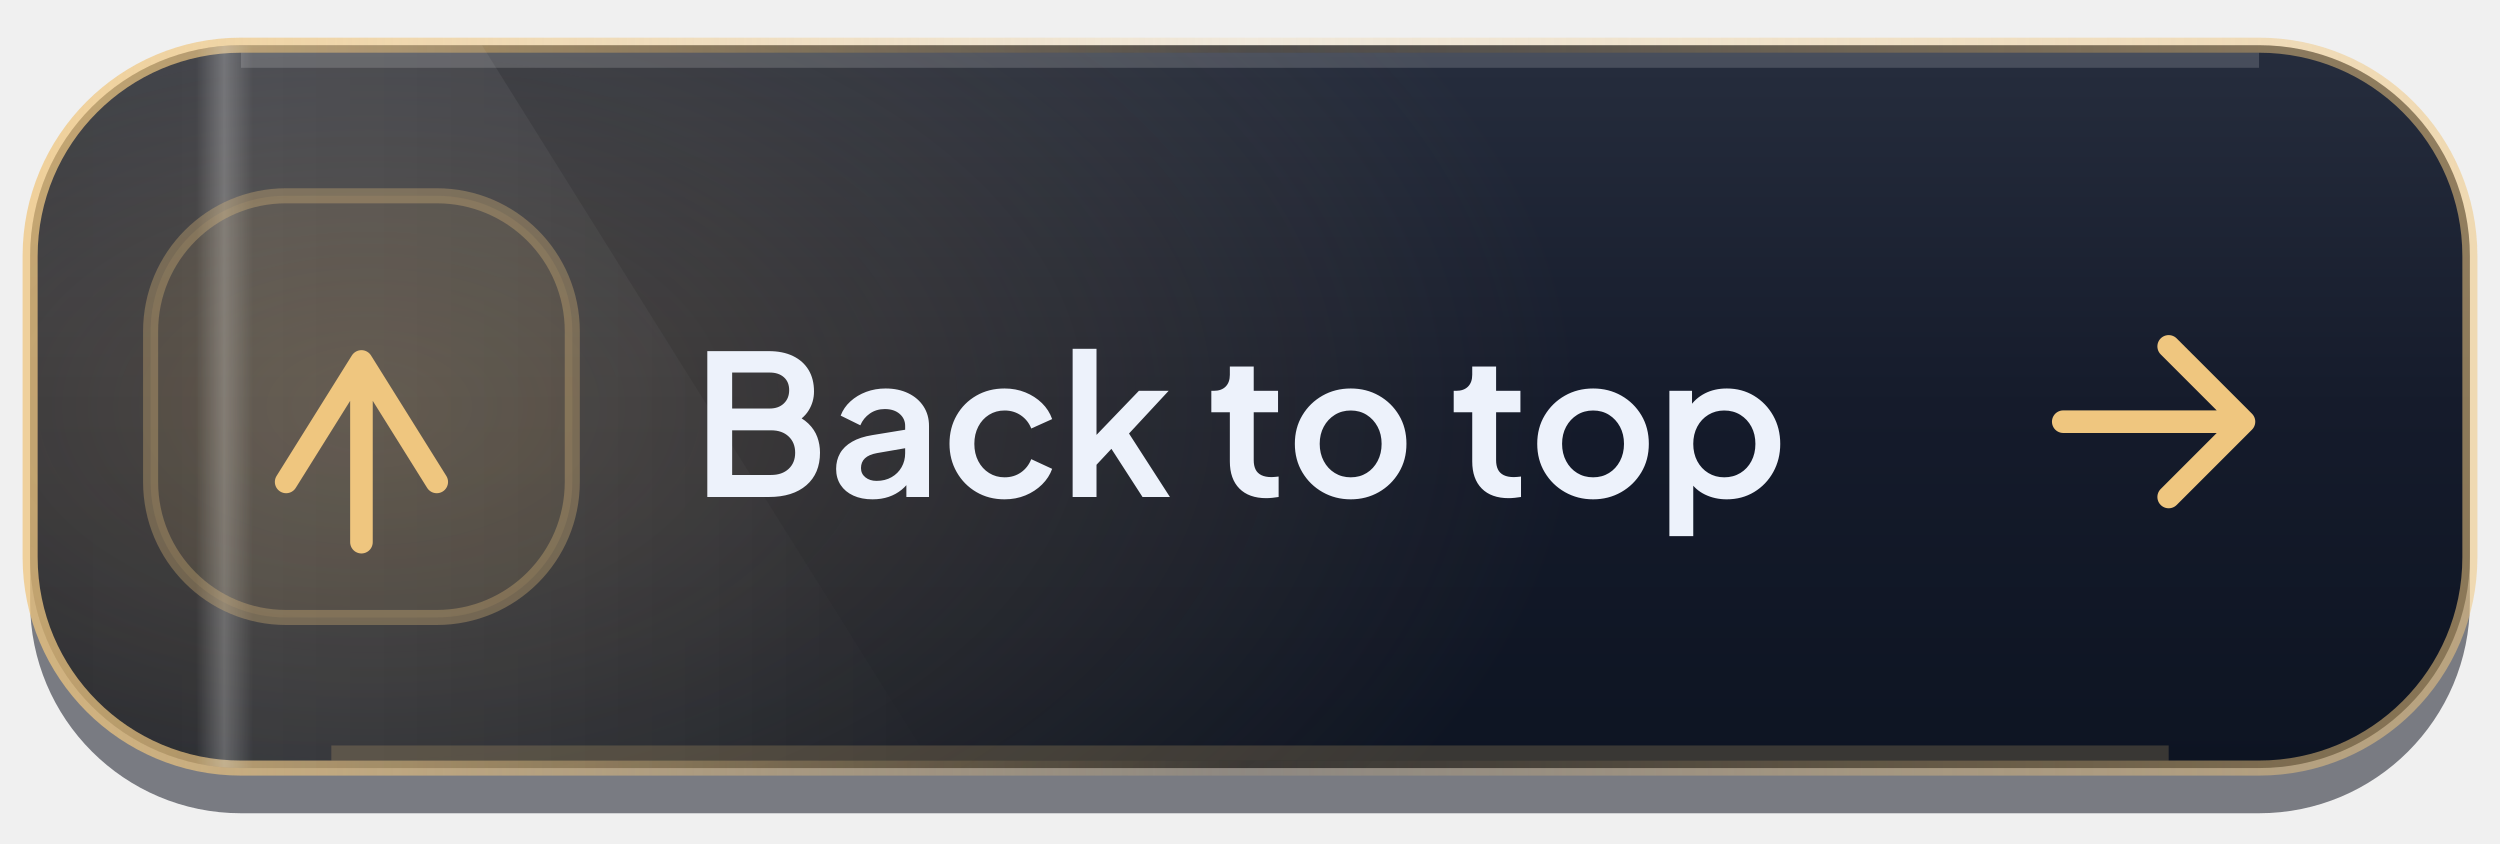
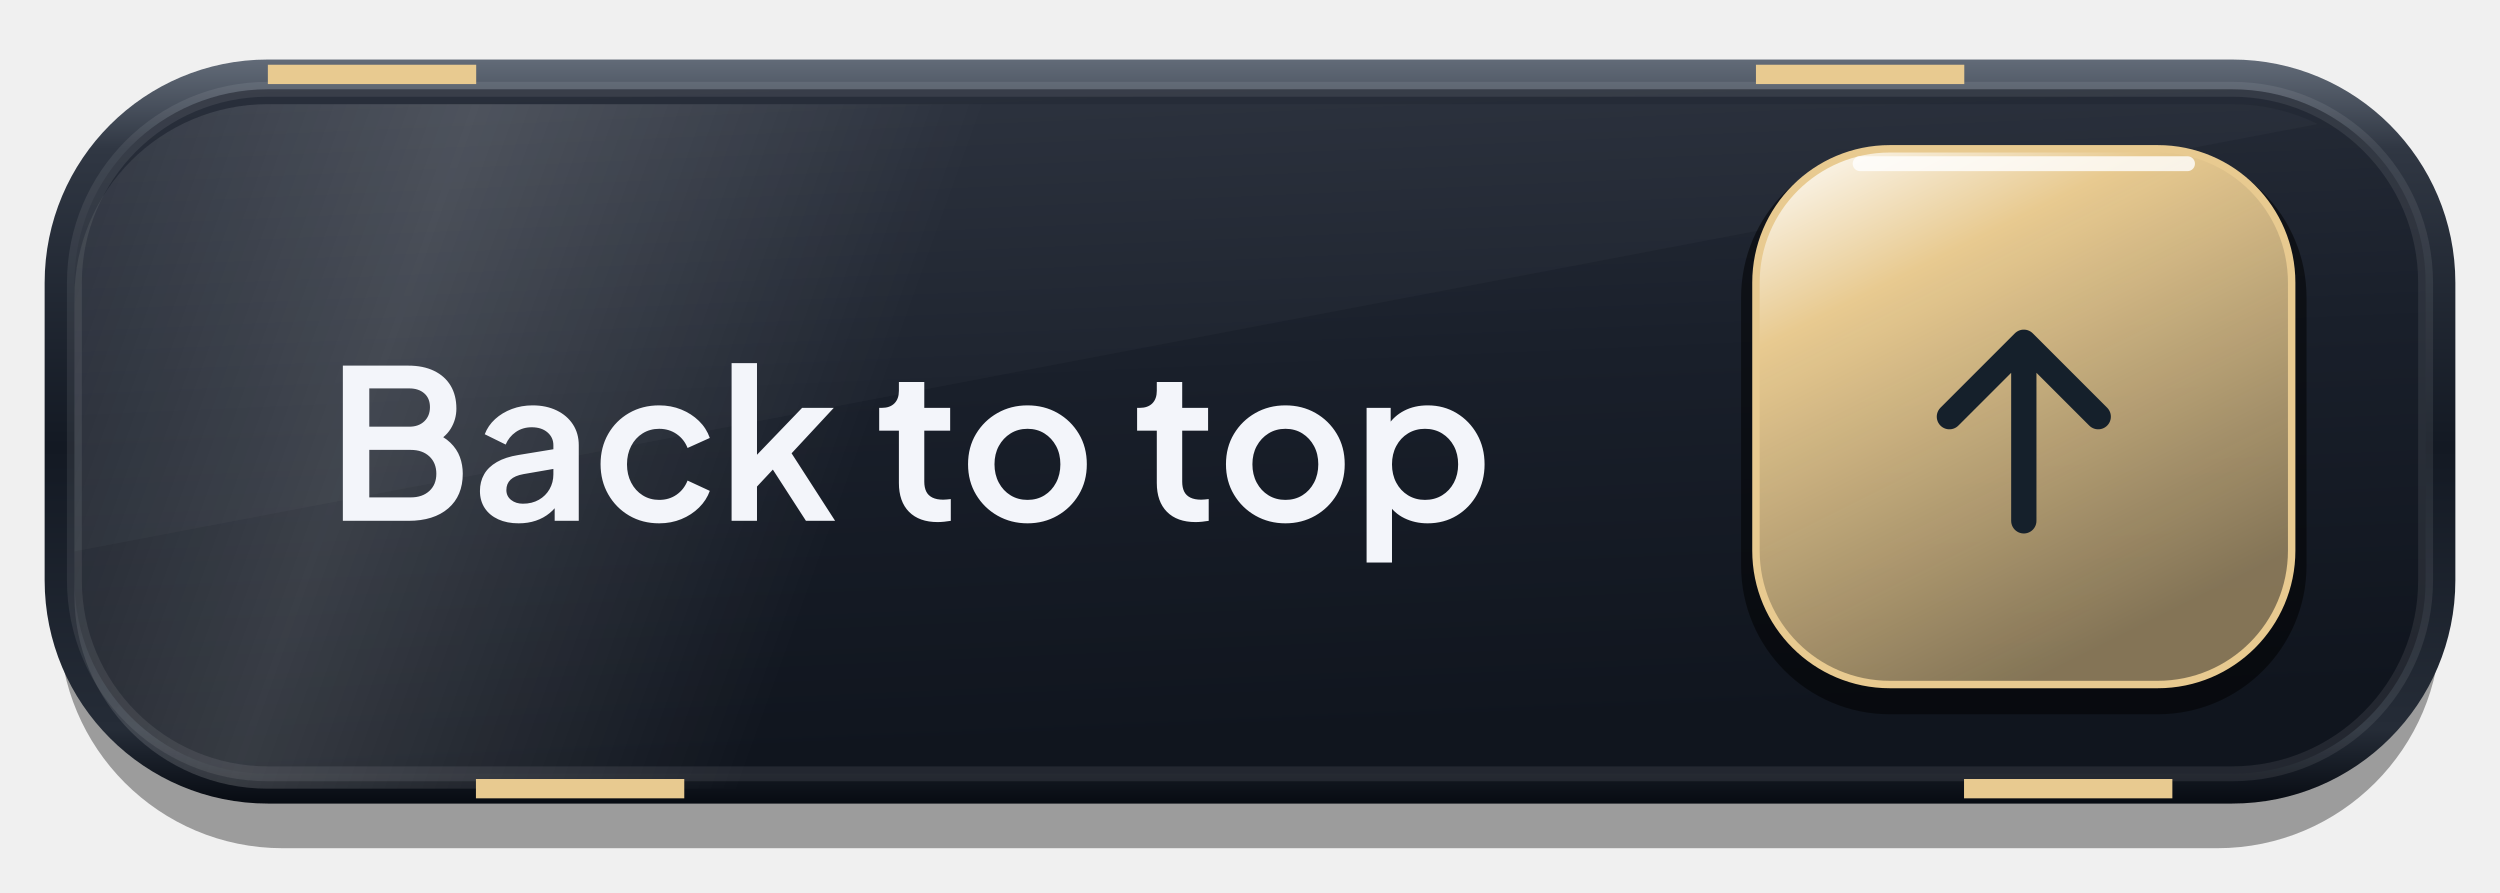
- <svg xmlns="http://www.w3.org/2000/svg" width="166" height="56" viewBox="0 0 166 56" role="img">
+ <svg xmlns="http://www.w3.org/2000/svg" width="168" height="60" viewBox="0 0 168 60" role="img" aria-label="Back to top">
  <defs>
-     <linearGradient id="surface" x1="0" y1="0" x2="0" y2="1">
-       <stop stop-color="#262D3D" />
-       <stop offset=".5" stop-color="#151B2B" />
-       <stop offset="1" stop-color="#0D1422" />
+     <linearGradient id="metal" x2="0" y2="1">
+       <stop stop-color="#626B78" />
+       <stop offset=".12" stop-color="#303743" />
+       <stop offset=".52" stop-color="#131923" />
+       <stop offset=".9" stop-color="#252C37" />
+       <stop offset="1" stop-color="#070B12" />
    </linearGradient>
-     <linearGradient id="edge">
-       <stop stop-color="#EFC67F" stop-opacity=".75" />
-       <stop offset=".5" stop-color="#EFC67F" stop-opacity=".18" />
-       <stop offset="1" stop-color="#EFC67F" stop-opacity=".55" />
+     <linearGradient id="face" x2=".15" y2="1">
+       <stop stop-color="#292F3B" />
+       <stop offset=".48" stop-color="#191F2A" />
+       <stop offset="1" stop-color="#10151E" />
    </linearGradient>
-     <radialGradient id="light">
-       <stop stop-color="#EFC67F" stop-opacity=".24" />
-       <stop offset="1" stop-color="#EFC67F" stop-opacity="0" />
-     </radialGradient>
+     <linearGradient id="jewel" x2=".5" y2="1">
+       <stop stop-color="#FFFFFF" />
+       <stop offset=".3" stop-color="#E8CA90" />
+       <stop offset="1" stop-color="#E8CA90" stop-opacity=".55" />
+     </linearGradient>
    <linearGradient id="sweep">
      <stop stop-color="white" stop-opacity="0" />
-       <stop offset=".48" stop-color="white" stop-opacity=".03" />
-       <stop offset=".5" stop-color="white" stop-opacity=".28" />
-       <stop offset=".52" stop-color="white" stop-opacity=".08" />
+       <stop offset=".5" stop-color="white" stop-opacity=".16" />
      <stop offset="1" stop-color="white" stop-opacity="0" />
    </linearGradient>
-     <clipPath id="clip">
-       <rect x="2" y="3" width="162" height="48" rx="14" />
+     <linearGradient id="rail">
+       <stop stop-color="#E8CA90" stop-opacity="0" />
+       <stop offset=".5" stop-color="#E8CA90" />
+       <stop offset="1" stop-color="#E8CA90" stop-opacity="0" />
+     </linearGradient>
+     <clipPath id="body">
+       <rect x="5" y="7" width="158" height="46" rx="13" />
+     </clipPath>
+     <clipPath id="arrowClip">
+       <rect x="123" y="18" width="24" height="24" rx="5" />
    </clipPath>
  </defs>
-   <style>@keyframes sweep{0%,12%{transform:translateX(-100px)}65%,100%{transform:translateX(266px)}}@keyframes halo{0%,100%{opacity:.45}40%{opacity:1}}@keyframes arrow{0%,35%,100%{transform:translateX(0);opacity:.7}50%{transform:translateX(3px);opacity:1}}.sweep{animation:sweep 7.2s cubic-bezier(.22,.61,.36,1) infinite}.halo{animation:halo 7.2s ease-in-out infinite}.arrow{animation:arrow 7.2s ease-in-out infinite}@media(prefers-reduced-motion:reduce){*{animation:none!important}}</style>
-   <rect x="2" y="6" width="162" height="48" rx="14" fill="#020714" fill-opacity=".5" />
-   <rect x="2" y="3" width="162" height="48" rx="14" fill="url(#surface)" stroke="url(#edge)" />
-   <g clip-path="url(#clip)">
-     <ellipse class="halo" cx="24" cy="27" rx="82" ry="48" fill="url(#light)" />
-     <g class="sweep">
-       <path d="M-32 3h64l30 48H-2z" fill="url(#sweep)" />
+   <style>
+  @keyframes polish{0%,12%{transform:translateX(-100px)}52%,100%{transform:translateX(268px)}}
+  @keyframes perimeter{0%{stroke-dashoffset:0;opacity:0}15%{opacity:.9}65%{opacity:.9}85%,100%{stroke-dashoffset:-100;opacity:0}}
+  @keyframes depart{0%,48%,100%{transform:translate(0,0);opacity:1}61%{transform:translate(19px,-19px);opacity:0}62%{transform:translate(-19px,19px);opacity:0}76%{transform:translate(0,0);opacity:1}}
+  @keyframes rail{0%,35%,100%{opacity:.3}55%,70%{opacity:1}}
+  .polish{animation:polish 7s cubic-bezier(.4,0,.2,1) infinite}
+  .perimeter{animation:perimeter 7s ease-in-out infinite}
+  .arrow{animation:depart 7s cubic-bezier(.22,1,.36,1) infinite}
+  .rail{animation:rail 7s ease-in-out infinite}
+  @media(prefers-reduced-motion:reduce){*{animation:none!important}.polish,.perimeter{opacity:0}}
+ </style>
+   <rect x="4" y="9" width="160" height="48" rx="15" fill="#000" fill-opacity=".35" />
+   <rect x="3" y="4" width="162" height="50" rx="15" fill="url(#metal)" />
+   <rect x="5" y="6" width="158" height="46" rx="13" fill="url(#face)" stroke="#FFFFFF" stroke-opacity=".08" />
+   <g clip-path="url(#body)">
+     <path d="M0 6H168L0 38Z" fill="white" fill-opacity=".025" />
+     <rect class="polish" x="0" y="-40" width="65" height="160" fill="url(#sweep)" transform="rotate(20)" />
+   </g>
+   <rect class="perimeter" x="4" y="5" width="160" height="48" rx="14" pathLength="100" fill="none" stroke="#E8CA90" stroke-width="1.3" stroke-dasharray="14 86" />
+   <path class="rail" d="M22 52H146" stroke="url(#rail)" stroke-width="1.3" />
+   <g aria-label="Back to top">
+     <path d="M23.04 35.0V24.57H27.439Q28.444 24.57 29.169 24.921Q29.894 25.272 30.282 25.917Q30.669 26.562 30.669 27.459Q30.669 28.192 30.284 28.816Q29.898 29.438 29.077 29.822L29.072 29.031Q29.819 29.316 30.264 29.748Q30.71 30.181 30.904 30.711Q31.098 31.241 31.098 31.831Q31.098 33.318 30.126 34.159Q29.154 35.0 27.444 35.0ZM24.816 33.425H27.602Q28.386 33.425 28.854 32.992Q29.322 32.559 29.322 31.836Q29.322 31.11 28.854 30.671Q28.386 30.233 27.602 30.233H24.816ZM24.816 28.674H27.504Q28.134 28.674 28.514 28.311Q28.893 27.947 28.893 27.361Q28.893 26.77 28.514 26.436Q28.134 26.101 27.504 26.101H24.816ZM34.852 35.168Q34.068 35.168 33.482 34.899Q32.895 34.631 32.573 34.142Q32.252 33.653 32.252 32.993Q32.252 32.37 32.53 31.878Q32.808 31.386 33.388 31.05Q33.968 30.714 34.847 30.574L37.41 30.154V31.474L35.178 31.861Q34.593 31.965 34.31 32.234Q34.028 32.503 34.028 32.933Q34.028 33.341 34.344 33.595Q34.66 33.849 35.141 33.849Q35.753 33.849 36.213 33.585Q36.674 33.322 36.93 32.871Q37.187 32.42 37.187 31.875V29.918Q37.187 29.395 36.788 29.053Q36.39 28.712 35.729 28.712Q35.121 28.712 34.66 29.033Q34.199 29.355 33.982 29.874L32.575 29.181Q32.794 28.6 33.271 28.164Q33.748 27.729 34.397 27.485Q35.046 27.241 35.79 27.241Q36.703 27.241 37.406 27.58Q38.109 27.919 38.501 28.521Q38.893 29.123 38.893 29.918V35.0H37.274V33.668L37.629 33.673Q37.346 34.146 36.937 34.48Q36.529 34.815 36.006 34.991Q35.484 35.168 34.852 35.168ZM44.297 35.168Q43.165 35.168 42.276 34.646Q41.388 34.123 40.873 33.221Q40.358 32.319 40.358 31.19Q40.358 30.061 40.868 29.166Q41.38 28.271 42.272 27.756Q43.165 27.241 44.297 27.241Q45.093 27.241 45.779 27.519Q46.465 27.797 46.967 28.285Q47.47 28.773 47.699 29.43L46.204 30.104Q45.977 29.519 45.468 29.167Q44.96 28.816 44.297 28.816Q43.677 28.816 43.187 29.121Q42.697 29.426 42.416 29.968Q42.134 30.509 42.134 31.204Q42.134 31.894 42.416 32.435Q42.697 32.977 43.187 33.285Q43.677 33.593 44.297 33.593Q44.969 33.593 45.47 33.241Q45.971 32.889 46.204 32.294L47.699 32.987Q47.478 33.612 46.976 34.108Q46.474 34.603 45.788 34.885Q45.102 35.168 44.297 35.168ZM49.163 35.0V24.402H50.87V31.428L50.212 31.244L53.901 27.409H56.029L53.194 30.462L56.12 35.0H54.16L51.587 31.017L52.6 30.846L50.336 33.267L50.87 32.181V35.0ZM63.013 35.084Q61.769 35.084 61.087 34.395Q60.406 33.707 60.406 32.457V28.94H59.081V27.409H59.256Q59.802 27.409 60.104 27.107Q60.406 26.805 60.406 26.259V25.672H62.112V27.409H63.851V28.94H62.112V32.37Q62.112 32.757 62.241 33.026Q62.371 33.295 62.657 33.437Q62.943 33.579 63.388 33.579Q63.491 33.579 63.627 33.565Q63.764 33.551 63.893 33.537V35.0Q63.699 35.033 63.454 35.059Q63.209 35.084 63.013 35.084ZM69.05 35.168Q67.943 35.168 67.035 34.653Q66.128 34.137 65.591 33.239Q65.053 32.342 65.053 31.199Q65.053 30.053 65.588 29.162Q66.123 28.271 67.028 27.756Q67.932 27.241 69.05 27.241Q70.169 27.241 71.069 27.753Q71.969 28.266 72.501 29.157Q73.034 30.047 73.034 31.199Q73.034 32.347 72.494 33.245Q71.954 34.142 71.053 34.655Q70.153 35.168 69.05 35.168ZM69.05 33.593Q69.693 33.593 70.188 33.285Q70.683 32.977 70.97 32.433Q71.257 31.889 71.257 31.199Q71.257 30.509 70.97 29.975Q70.683 29.44 70.188 29.128Q69.693 28.816 69.05 28.816Q68.408 28.816 67.909 29.128Q67.409 29.44 67.119 29.975Q66.83 30.509 66.83 31.199Q66.83 31.889 67.119 32.433Q67.409 32.977 67.909 33.285Q68.408 33.593 69.05 33.593ZM80.345 35.084Q79.101 35.084 78.419 34.395Q77.737 33.707 77.737 32.457V28.94H76.413V27.409H76.588Q77.134 27.409 77.436 27.107Q77.737 26.805 77.737 26.259V25.672H79.444V27.409H81.183V28.94H79.444V32.37Q79.444 32.757 79.573 33.026Q79.703 33.295 79.989 33.437Q80.275 33.579 80.719 33.579Q80.823 33.579 80.959 33.565Q81.096 33.551 81.225 33.537V35.0Q81.031 35.033 80.786 35.059Q80.541 35.084 80.345 35.084ZM86.382 35.168Q85.275 35.168 84.367 34.653Q83.46 34.137 82.923 33.239Q82.385 32.342 82.385 31.199Q82.385 30.053 82.92 29.162Q83.455 28.271 84.359 27.756Q85.264 27.241 86.382 27.241Q87.501 27.241 88.401 27.753Q89.301 28.266 89.833 29.157Q90.365 30.047 90.365 31.199Q90.365 32.347 89.826 33.245Q89.286 34.142 88.385 34.655Q87.485 35.168 86.382 35.168ZM86.382 33.593Q87.025 33.593 87.52 33.285Q88.015 32.977 88.302 32.433Q88.589 31.889 88.589 31.199Q88.589 30.509 88.302 29.975Q88.015 29.44 87.52 29.128Q87.025 28.816 86.382 28.816Q85.74 28.816 85.241 29.128Q84.741 29.44 84.451 29.975Q84.162 30.509 84.162 31.199Q84.162 31.889 84.451 32.433Q84.741 32.977 85.241 33.285Q85.74 33.593 86.382 33.593ZM91.835 37.8V27.409H93.454V28.948L93.277 28.576Q93.682 27.949 94.369 27.595Q95.057 27.241 95.944 27.241Q97.026 27.241 97.89 27.765Q98.753 28.289 99.258 29.184Q99.763 30.079 99.763 31.204Q99.763 32.316 99.262 33.218Q98.762 34.12 97.898 34.644Q97.035 35.168 95.936 35.168Q95.083 35.168 94.376 34.823Q93.669 34.478 93.269 33.824L93.542 33.495V37.8ZM95.757 33.593Q96.408 33.593 96.911 33.285Q97.414 32.977 97.701 32.435Q97.987 31.894 97.987 31.204Q97.987 30.509 97.701 29.975Q97.414 29.44 96.911 29.128Q96.408 28.816 95.757 28.816Q95.124 28.816 94.62 29.123Q94.116 29.431 93.829 29.973Q93.542 30.515 93.542 31.204Q93.542 31.894 93.829 32.435Q94.116 32.977 94.62 33.285Q95.124 33.593 95.757 33.593Z" fill="#F3F5FA" />
+   </g>
+   <rect x="117" y="10" width="38" height="38" rx="10" fill="#000" fill-opacity=".5" />
+   <rect x="118" y="10" width="36" height="36" rx="9" fill="url(#jewel)" stroke="#E8CA90" stroke-width=".5" />
+   <path d="M125 11h22" stroke="white" stroke-opacity=".8" stroke-linecap="round" />
+   <g clip-path="url(#arrowClip)">
+     <g transform="translate(136,29)">
+       <g class="arrow">
+         <path d="M0 6V-6M-5-1l5-5 5 5" fill="none" stroke="#15202B" stroke-width="1.7" stroke-linecap="round" stroke-linejoin="round" />
+       </g>
    </g>
-     <path d="M16 4H150" stroke="white" stroke-opacity=".16" />
-     <path d="M22 50H144" stroke="#EFC67F" stroke-opacity=".2" />
  </g>
-   <rect x="10" y="13" width="28" height="28" rx="9" fill="#EFC67F" fill-opacity=".1" stroke="#EFC67F" stroke-opacity=".3" />
-   <path d="M19 32l5-8 5 8m-5-8v12" fill="none" stroke="#EFC67F" stroke-width="1.5" stroke-linejoin="round" stroke-linecap="round" />
-   <g aria-label="Back to top">
-     <path d="M46.965 33.0V23.315H51.05Q51.983 23.315 52.657 23.641Q53.33 23.967 53.69 24.565Q54.05 25.164 54.05 25.998Q54.05 26.679 53.692 27.257Q53.334 27.836 52.572 28.192L52.567 27.457Q53.261 27.722 53.674 28.123Q54.088 28.525 54.268 29.017Q54.448 29.509 54.448 30.057Q54.448 31.438 53.546 32.219Q52.643 33.0 51.055 33.0ZM48.615 31.538H51.202Q51.93 31.538 52.364 31.135Q52.799 30.733 52.799 30.062Q52.799 29.388 52.364 28.981Q51.93 28.573 51.202 28.573H48.615ZM48.615 27.126H51.111Q51.696 27.126 52.048 26.788Q52.401 26.451 52.401 25.907Q52.401 25.358 52.048 25.047Q51.696 24.737 51.111 24.737H48.615ZM57.934 33.156Q57.206 33.156 56.662 32.907Q56.117 32.657 55.818 32.203Q55.519 31.749 55.519 31.136Q55.519 30.558 55.778 30.101Q56.036 29.644 56.575 29.332Q57.113 29.02 57.929 28.89L60.31 28.5V29.726L58.236 30.085Q57.694 30.182 57.431 30.432Q57.169 30.681 57.169 31.081Q57.169 31.459 57.462 31.695Q57.755 31.931 58.202 31.931Q58.771 31.931 59.198 31.686Q59.626 31.442 59.864 31.023Q60.102 30.605 60.102 30.098V28.281Q60.102 27.795 59.732 27.478Q59.362 27.161 58.748 27.161Q58.184 27.161 57.756 27.46Q57.328 27.758 57.126 28.24L55.82 27.597Q56.023 27.057 56.466 26.653Q56.909 26.248 57.511 26.021Q58.114 25.795 58.805 25.795Q59.653 25.795 60.306 26.11Q60.958 26.425 61.322 26.984Q61.686 27.543 61.686 28.281V33.0H60.183V31.763L60.513 31.768Q60.25 32.207 59.87 32.517Q59.491 32.828 59.006 32.992Q58.521 33.156 57.934 33.156ZM66.704 33.156Q65.653 33.156 64.828 32.671Q64.003 32.186 63.525 31.348Q63.046 30.511 63.046 29.462Q63.046 28.414 63.521 27.583Q63.995 26.752 64.824 26.273Q65.653 25.795 66.704 25.795Q67.444 25.795 68.081 26.053Q68.718 26.312 69.184 26.765Q69.65 27.218 69.863 27.828L68.475 28.453Q68.264 27.91 67.792 27.584Q67.32 27.257 66.704 27.257Q66.129 27.257 65.674 27.541Q65.219 27.824 64.957 28.327Q64.696 28.83 64.696 29.475Q64.696 30.116 64.957 30.619Q65.219 31.122 65.674 31.407Q66.129 31.694 66.704 31.694Q67.328 31.694 67.794 31.367Q68.259 31.04 68.475 30.488L69.863 31.131Q69.658 31.711 69.192 32.171Q68.726 32.631 68.089 32.894Q67.452 33.156 66.704 33.156ZM71.223 33.0V23.159H72.808V29.683L72.197 29.513L75.622 25.951H77.598L74.966 28.786L77.683 33.0H75.863L73.474 29.302L74.415 29.142L72.312 31.391L72.808 30.382V33.0ZM84.083 33.078Q82.928 33.078 82.295 32.439Q81.662 31.799 81.662 30.639V27.373H80.432V25.951H80.595Q81.102 25.951 81.382 25.67Q81.662 25.39 81.662 24.883V24.339H83.247V25.951H84.862V27.373H83.247V30.558Q83.247 30.917 83.367 31.167Q83.487 31.417 83.753 31.549Q84.018 31.68 84.431 31.68Q84.527 31.68 84.654 31.667Q84.781 31.654 84.901 31.642V33.0Q84.72 33.031 84.493 33.054Q84.265 33.078 84.083 33.078ZM89.69 33.156Q88.661 33.156 87.819 32.677Q86.976 32.199 86.477 31.365Q85.978 30.532 85.978 29.471Q85.978 28.406 86.475 27.579Q86.971 26.752 87.811 26.273Q88.651 25.795 89.69 25.795Q90.728 25.795 91.564 26.271Q92.4 26.747 92.894 27.574Q93.388 28.401 93.388 29.471Q93.388 30.537 92.887 31.37Q92.386 32.204 91.55 32.68Q90.713 33.156 89.69 33.156ZM89.69 31.694Q90.286 31.694 90.746 31.407Q91.206 31.122 91.472 30.616Q91.739 30.111 91.739 29.471Q91.739 28.83 91.472 28.334Q91.206 27.837 90.746 27.547Q90.286 27.257 89.69 27.257Q89.093 27.257 88.629 27.547Q88.165 27.837 87.897 28.334Q87.628 28.83 87.628 29.471Q87.628 30.111 87.897 30.616Q88.165 31.122 88.629 31.407Q89.093 31.694 89.69 31.694ZM100.177 33.078Q99.022 33.078 98.389 32.439Q97.756 31.799 97.756 30.639V27.373H96.526V25.951H96.689Q97.196 25.951 97.476 25.67Q97.756 25.39 97.756 24.883V24.339H99.341V25.951H100.956V27.373H99.341V30.558Q99.341 30.917 99.461 31.167Q99.581 31.417 99.847 31.549Q100.112 31.68 100.525 31.68Q100.621 31.68 100.748 31.667Q100.875 31.654 100.995 31.642V33.0Q100.814 33.031 100.587 33.054Q100.359 33.078 100.177 33.078ZM105.784 33.156Q104.755 33.156 103.913 32.677Q103.07 32.199 102.571 31.365Q102.072 30.532 102.072 29.471Q102.072 28.406 102.569 27.579Q103.065 26.752 103.905 26.273Q104.745 25.795 105.784 25.795Q106.822 25.795 107.658 26.271Q108.494 26.747 108.988 27.574Q109.482 28.401 109.482 29.471Q109.482 30.537 108.981 31.37Q108.48 32.204 107.644 32.68Q106.807 33.156 105.784 33.156ZM105.784 31.694Q106.38 31.694 106.84 31.407Q107.3 31.122 107.566 30.616Q107.833 30.111 107.833 29.471Q107.833 28.83 107.566 28.334Q107.3 27.837 106.84 27.547Q106.38 27.257 105.784 27.257Q105.187 27.257 104.723 27.547Q104.259 27.837 103.991 28.334Q103.722 28.83 103.722 29.471Q103.722 30.111 103.991 30.616Q104.259 31.122 104.723 31.407Q105.187 31.694 105.784 31.694ZM110.847 35.6V25.951H112.35V27.381L112.186 27.035Q112.562 26.453 113.2 26.124Q113.839 25.795 114.663 25.795Q115.667 25.795 116.469 26.281Q117.271 26.768 117.74 27.599Q118.208 28.431 118.208 29.475Q118.208 30.507 117.744 31.345Q117.279 32.183 116.477 32.669Q115.675 33.156 114.655 33.156Q113.863 33.156 113.207 32.836Q112.55 32.516 112.178 31.908L112.432 31.602V35.6ZM114.489 31.694Q115.093 31.694 115.561 31.407Q116.028 31.122 116.293 30.619Q116.559 30.116 116.559 29.475Q116.559 28.83 116.293 28.334Q116.028 27.837 115.561 27.547Q115.093 27.257 114.489 27.257Q113.901 27.257 113.433 27.543Q112.965 27.829 112.698 28.332Q112.432 28.835 112.432 29.475Q112.432 30.116 112.698 30.619Q112.965 31.122 113.433 31.407Q113.901 31.694 114.489 31.694Z" fill="#EDF2FB" />
-   </g>
-   <path class="arrow" d="M137 28h12m-5-5 5 5-5 5" fill="none" stroke="#EFC67F" stroke-width="1.5" stroke-linecap="round" stroke-linejoin="round" />
</svg>
